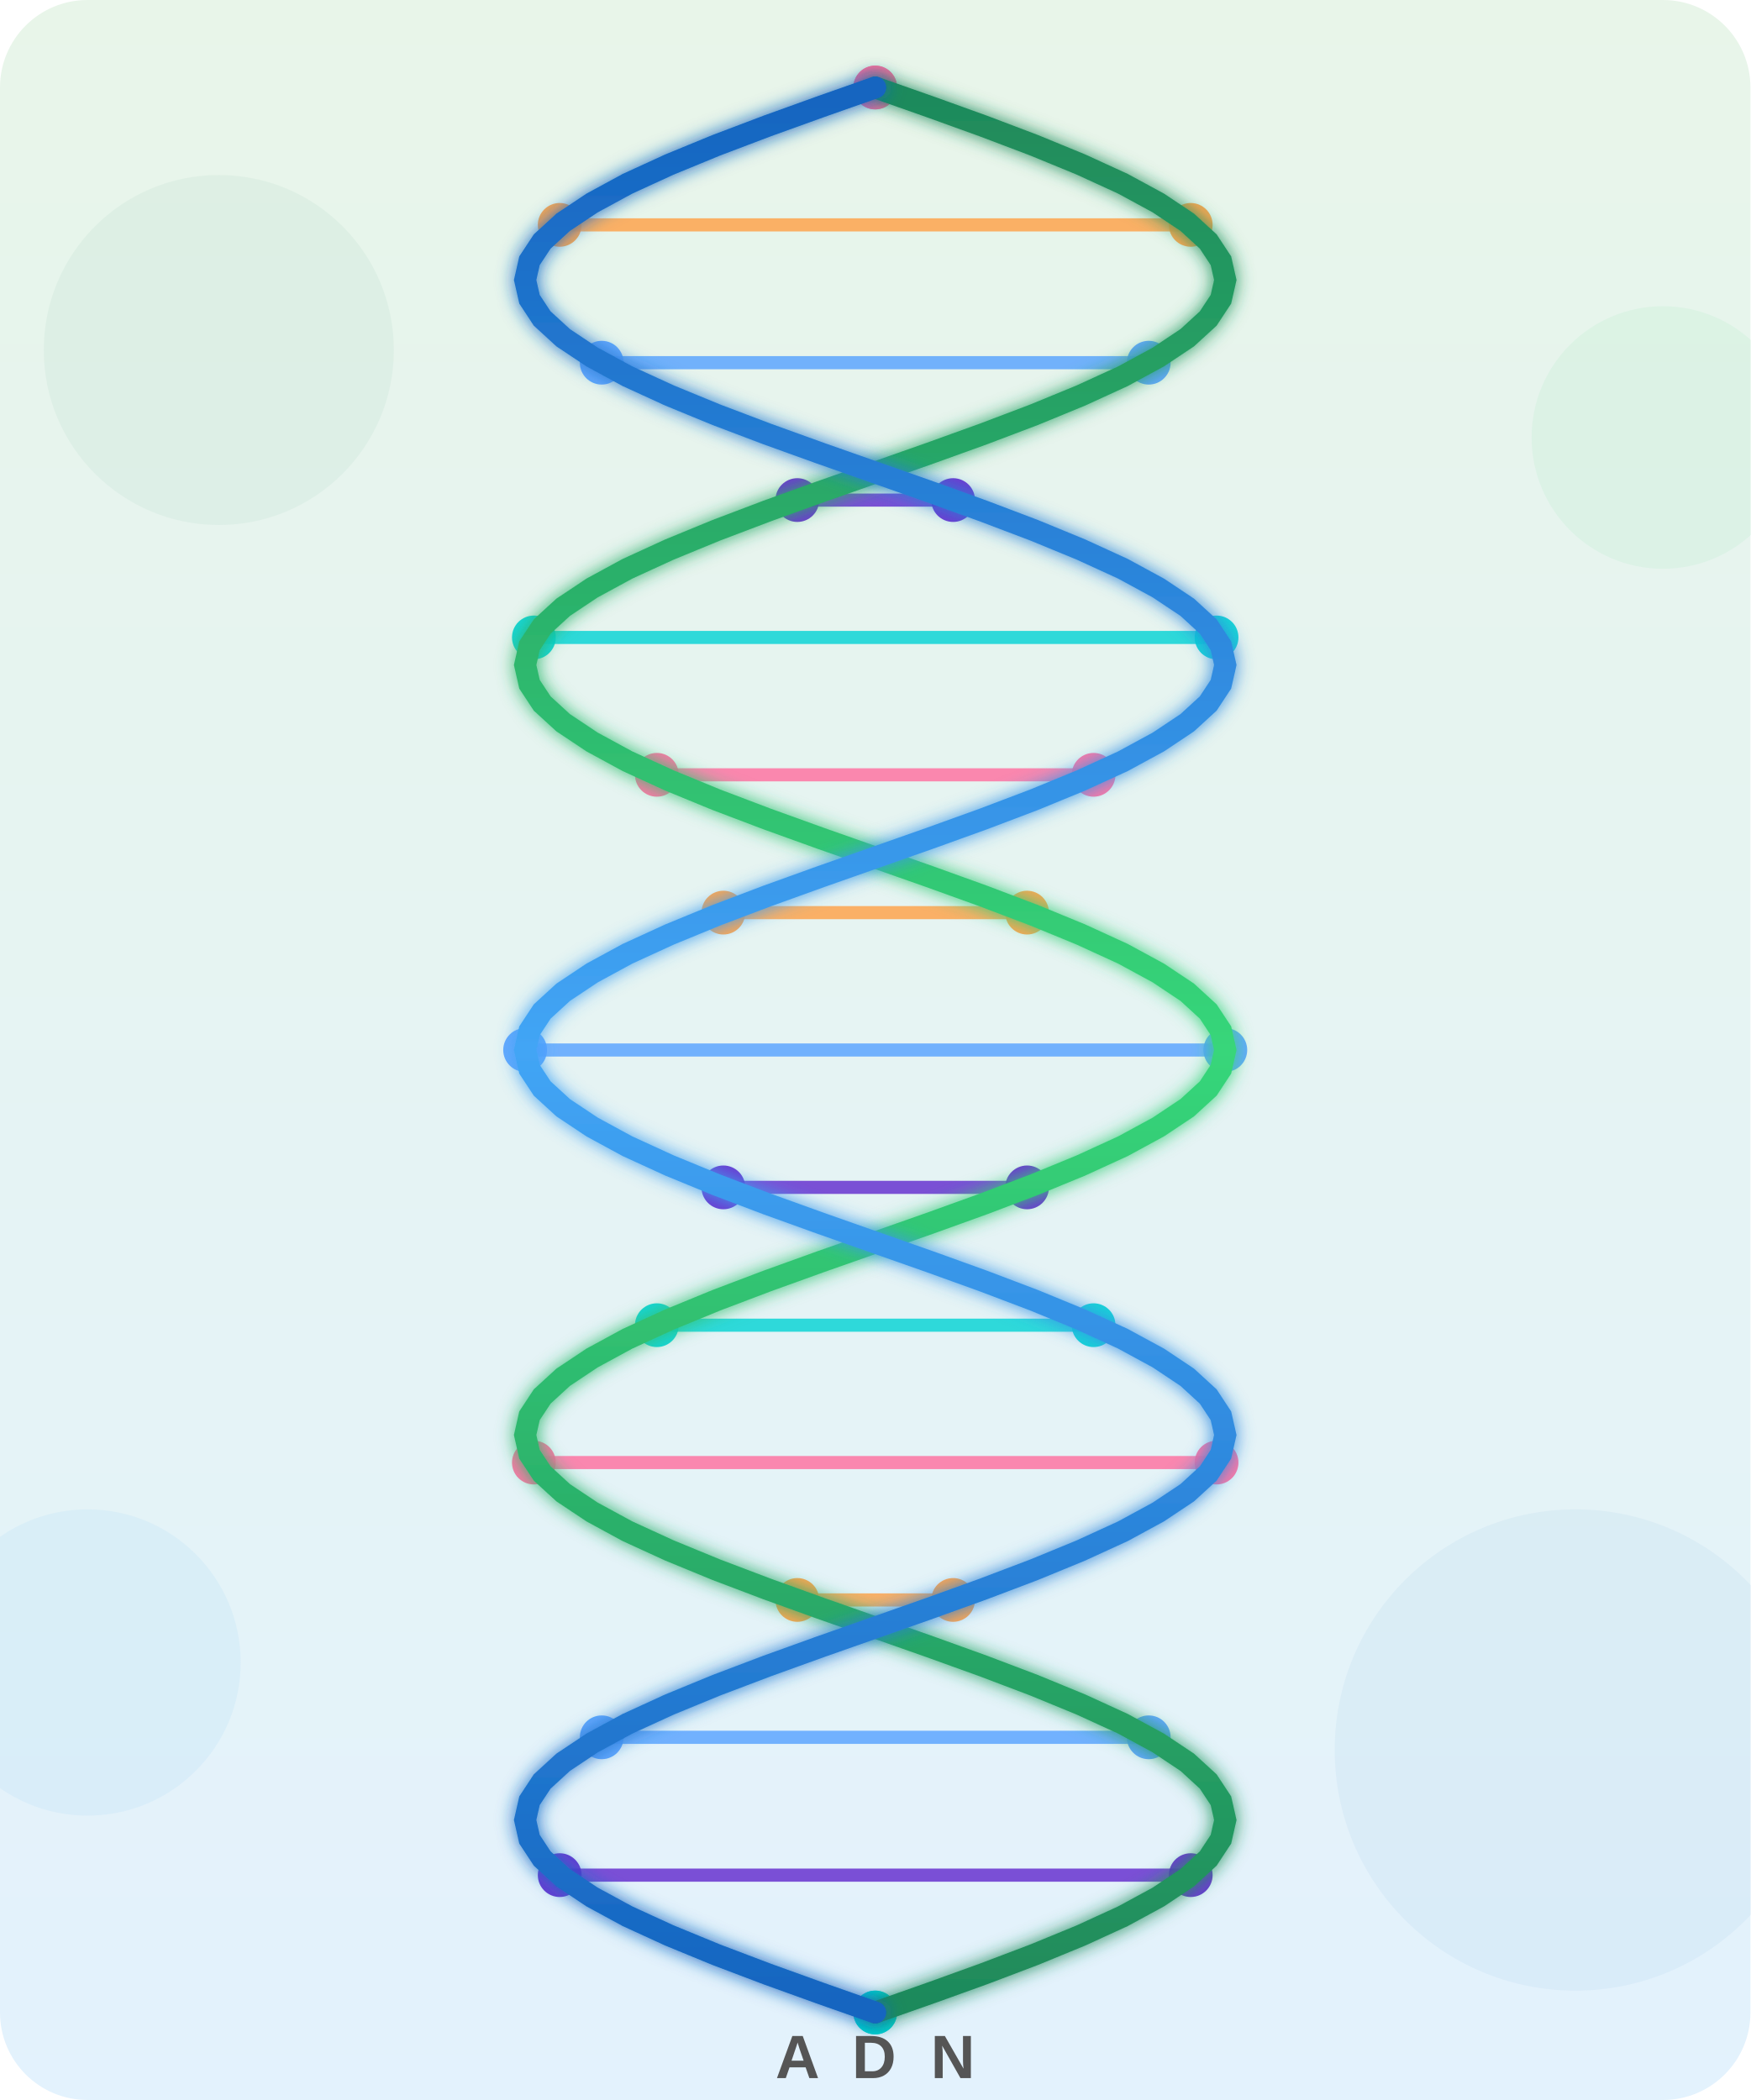
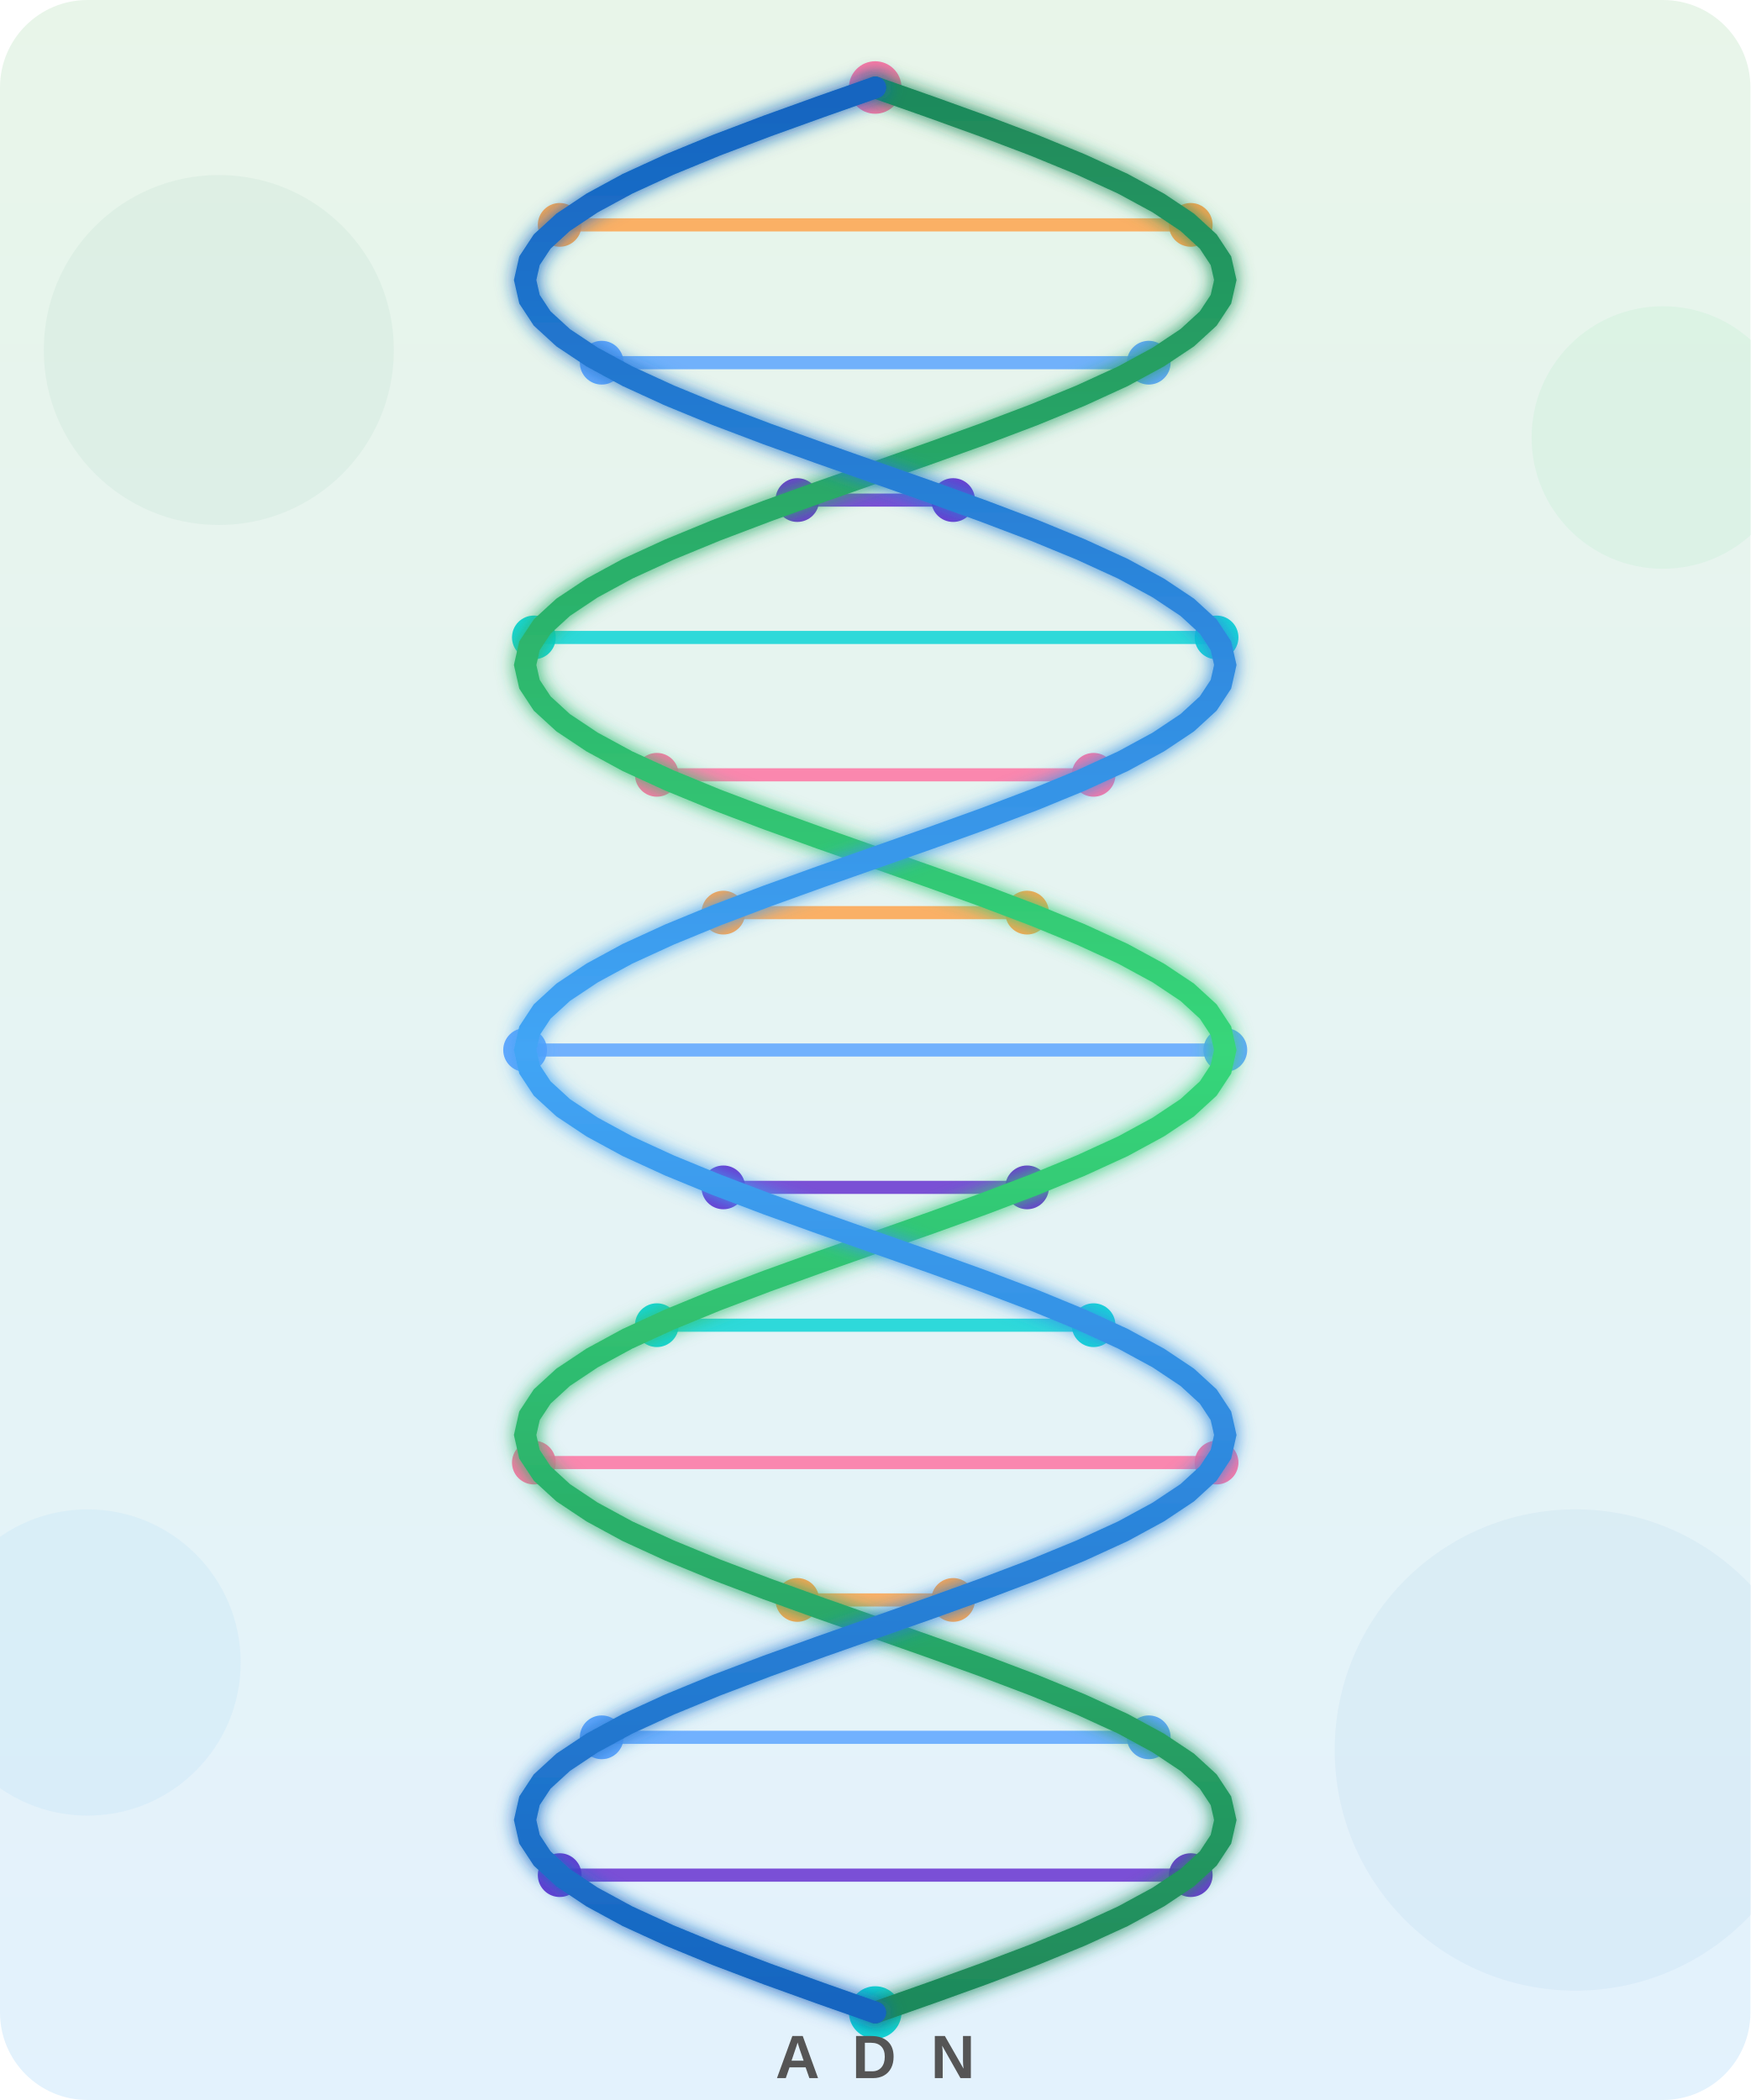
<svg xmlns="http://www.w3.org/2000/svg" viewBox="0 0 400 480" width="400" height="480">
  <defs>
    <linearGradient id="bgGrad" x1="0" y1="0" x2="0" y2="1">
      <stop offset="0%" stop-color="#e8f5e9" />
      <stop offset="100%" stop-color="#e3f2fd" />
    </linearGradient>
    <linearGradient id="strand1Grad" x1="0" y1="0" x2="0" y2="1">
      <stop offset="0%" stop-color="#1f8a5b" />
      <stop offset="50%" stop-color="#37d67a" />
      <stop offset="100%" stop-color="#1f8a5b" />
    </linearGradient>
    <linearGradient id="strand2Grad" x1="0" y1="0" x2="0" y2="1">
      <stop offset="0%" stop-color="#1565C0" />
      <stop offset="50%" stop-color="#42A5F5" />
      <stop offset="100%" stop-color="#1565C0" />
    </linearGradient>
    <filter id="glow">
      <feGaussianBlur stdDeviation="2" result="coloredBlur" />
      <feMerge>
        <feMergeNode in="coloredBlur" />
        <feMergeNode in="SourceGraphic" />
      </feMerge>
    </filter>
  </defs>
  <rect width="400" height="480" fill="url(#bgGrad)" rx="20" />
  <circle cx="50" cy="80" r="40" fill="#1f8a5b" opacity="0.05" />
  <circle cx="360" cy="400" r="55" fill="#1565C0" opacity="0.05" />
  <circle cx="380" cy="100" r="30" fill="#37d67a" opacity="0.07" />
  <circle cx="20" cy="380" r="35" fill="#42A5F5" opacity="0.07" />
-   <line x1="200.0" y1="20.0" x2="200.0" y2="20.0" stroke="#FF6B9D" stroke-width="3" stroke-linecap="round" opacity="0.8" />
-   <circle cx="200.0" cy="20.0" r="5" fill="#FF6B9D" opacity="0.9" />
-   <circle cx="200.0" cy="20.0" r="5" fill="#FF6B9D" opacity="0.9" />
+   <circle cx="200.0" cy="20.0" r="6" fill="#FF6B9D" opacity="0.9" />
  <line x1="272.1" y1="51.4" x2="127.9" y2="51.4" stroke="#FF9F43" stroke-width="3" stroke-linecap="round" opacity="0.8" />
  <circle cx="272.1" cy="51.4" r="5" fill="#FF9F43" opacity="0.9" />
  <circle cx="127.9" cy="51.4" r="5" fill="#FF9F43" opacity="0.9" />
  <line x1="262.5" y1="82.9" x2="137.5" y2="82.9" stroke="#54A0FF" stroke-width="3" stroke-linecap="round" opacity="0.8" />
  <circle cx="262.5" cy="82.9" r="5" fill="#54A0FF" opacity="0.9" />
  <circle cx="137.5" cy="82.9" r="5" fill="#54A0FF" opacity="0.9" />
  <line x1="182.2" y1="114.3" x2="217.8" y2="114.3" stroke="#5F27CD" stroke-width="3" stroke-linecap="round" opacity="0.8" />
  <circle cx="182.2" cy="114.3" r="5" fill="#5F27CD" opacity="0.9" />
  <circle cx="217.8" cy="114.3" r="5" fill="#5F27CD" opacity="0.9" />
  <line x1="122.0" y1="145.7" x2="278.0" y2="145.7" stroke="#00D2D3" stroke-width="3" stroke-linecap="round" opacity="0.8" />
  <circle cx="122.0" cy="145.7" r="5" fill="#00D2D3" opacity="0.9" />
  <circle cx="278.0" cy="145.7" r="5" fill="#00D2D3" opacity="0.9" />
  <line x1="150.1" y1="177.1" x2="249.9" y2="177.1" stroke="#FF6B9D" stroke-width="3" stroke-linecap="round" opacity="0.8" />
  <circle cx="150.1" cy="177.1" r="5" fill="#FF6B9D" opacity="0.9" />
  <circle cx="249.9" cy="177.1" r="5" fill="#FF6B9D" opacity="0.9" />
  <line x1="234.7" y1="208.6" x2="165.3" y2="208.6" stroke="#FF9F43" stroke-width="3" stroke-linecap="round" opacity="0.8" />
  <circle cx="234.7" cy="208.6" r="5" fill="#FF9F43" opacity="0.9" />
  <circle cx="165.3" cy="208.6" r="5" fill="#FF9F43" opacity="0.9" />
  <line x1="280.0" y1="240.0" x2="120.0" y2="240.0" stroke="#54A0FF" stroke-width="3" stroke-linecap="round" opacity="0.8" />
  <circle cx="280.0" cy="240.0" r="5" fill="#54A0FF" opacity="0.9" />
  <circle cx="120.0" cy="240.0" r="5" fill="#54A0FF" opacity="0.9" />
  <line x1="234.7" y1="271.4" x2="165.3" y2="271.4" stroke="#5F27CD" stroke-width="3" stroke-linecap="round" opacity="0.8" />
  <circle cx="234.7" cy="271.4" r="5" fill="#5F27CD" opacity="0.9" />
  <circle cx="165.3" cy="271.4" r="5" fill="#5F27CD" opacity="0.9" />
  <line x1="150.1" y1="302.9" x2="249.9" y2="302.9" stroke="#00D2D3" stroke-width="3" stroke-linecap="round" opacity="0.8" />
  <circle cx="150.1" cy="302.9" r="5" fill="#00D2D3" opacity="0.9" />
  <circle cx="249.9" cy="302.9" r="5" fill="#00D2D3" opacity="0.9" />
  <line x1="122.0" y1="334.3" x2="278.0" y2="334.3" stroke="#FF6B9D" stroke-width="3" stroke-linecap="round" opacity="0.8" />
  <circle cx="122.0" cy="334.3" r="5" fill="#FF6B9D" opacity="0.9" />
  <circle cx="278.0" cy="334.3" r="5" fill="#FF6B9D" opacity="0.9" />
  <line x1="182.2" y1="365.7" x2="217.8" y2="365.7" stroke="#FF9F43" stroke-width="3" stroke-linecap="round" opacity="0.8" />
  <circle cx="182.2" cy="365.7" r="5" fill="#FF9F43" opacity="0.9" />
  <circle cx="217.8" cy="365.7" r="5" fill="#FF9F43" opacity="0.9" />
  <line x1="262.5" y1="397.1" x2="137.5" y2="397.1" stroke="#54A0FF" stroke-width="3" stroke-linecap="round" opacity="0.8" />
  <circle cx="262.5" cy="397.1" r="5" fill="#54A0FF" opacity="0.9" />
  <circle cx="137.5" cy="397.1" r="5" fill="#54A0FF" opacity="0.9" />
  <line x1="272.1" y1="428.6" x2="127.9" y2="428.6" stroke="#5F27CD" stroke-width="3" stroke-linecap="round" opacity="0.8" />
  <circle cx="272.1" cy="428.6" r="5" fill="#5F27CD" opacity="0.9" />
  <circle cx="127.9" cy="428.6" r="5" fill="#5F27CD" opacity="0.9" />
-   <line x1="200.0" y1="460.0" x2="200.0" y2="460.0" stroke="#00D2D3" stroke-width="3" stroke-linecap="round" opacity="0.8" />
-   <circle cx="200.0" cy="460.0" r="5" fill="#00D2D3" opacity="0.9" />
-   <circle cx="200.0" cy="460.0" r="5" fill="#00D2D3" opacity="0.9" />
+   <circle cx="200.0" cy="460.0" r="6" fill="#00D2D3" opacity="0.9" />
  <path d="M 200.0,20.0 L 212.5,24.4 L 224.7,28.8 L 236.3,33.2 L 247.0,37.6 L 256.6,42.0 L 264.7,46.4 L 271.3,50.8 L 276.1,55.2 L 279.0,59.6 L 280.0,64.0 L 279.0,68.4 L 276.1,72.8 L 271.3,77.2 L 264.7,81.6 L 256.6,86.0 L 247.0,90.4 L 236.3,94.8 L 224.7,99.2 L 212.5,103.6 L 200.0,108.0 L 187.5,112.4 L 175.3,116.8 L 163.7,121.2 L 153.0,125.6 L 143.4,130.0 L 135.3,134.4 L 128.7,138.8 L 123.9,143.2 L 121.0,147.6 L 120.0,152.0 L 121.0,156.4 L 123.9,160.8 L 128.7,165.2 L 135.3,169.6 L 143.4,174.0 L 153.0,178.4 L 163.7,182.8 L 175.3,187.2 L 187.5,191.6 L 200.0,196.0 L 212.5,200.4 L 224.7,204.8 L 236.3,209.2 L 247.0,213.6 L 256.6,218.0 L 264.7,222.4 L 271.3,226.8 L 276.1,231.2 L 279.0,235.6 L 280.0,240.0 L 279.0,244.4 L 276.1,248.8 L 271.3,253.2 L 264.7,257.6 L 256.6,262.0 L 247.0,266.4 L 236.3,270.8 L 224.7,275.2 L 212.5,279.6 L 200.0,284.0 L 187.5,288.4 L 175.3,292.8 L 163.7,297.2 L 153.0,301.6 L 143.4,306.0 L 135.3,310.4 L 128.7,314.8 L 123.9,319.2 L 121.0,323.6 L 120.0,328.0 L 121.0,332.4 L 123.9,336.8 L 128.7,341.2 L 135.3,345.6 L 143.4,350.0 L 153.0,354.4 L 163.7,358.8 L 175.3,363.2 L 187.5,367.6 L 200.0,372.0 L 212.5,376.4 L 224.7,380.8 L 236.3,385.2 L 247.0,389.6 L 256.6,394.0 L 264.7,398.4 L 271.3,402.8 L 276.1,407.2 L 279.0,411.6 L 280.0,416.0 L 279.0,420.4 L 276.1,424.8 L 271.3,429.2 L 264.7,433.6 L 256.6,438.0 L 247.0,442.4 L 236.3,446.8 L 224.7,451.2 L 212.5,455.6 L 200.0,460.0" fill="none" stroke="url(#strand1Grad)" stroke-width="5" stroke-linecap="round" filter="url(#glow)" />
  <path d="M 200.0,20.0 L 187.5,24.4 L 175.3,28.8 L 163.7,33.2 L 153.0,37.6 L 143.4,42.0 L 135.3,46.4 L 128.7,50.8 L 123.9,55.2 L 121.0,59.6 L 120.0,64.0 L 121.0,68.4 L 123.9,72.8 L 128.7,77.2 L 135.3,81.6 L 143.4,86.0 L 153.0,90.4 L 163.7,94.8 L 175.3,99.2 L 187.5,103.6 L 200.0,108.0 L 212.5,112.4 L 224.7,116.8 L 236.3,121.2 L 247.0,125.6 L 256.6,130.0 L 264.7,134.4 L 271.3,138.8 L 276.1,143.2 L 279.0,147.6 L 280.0,152.0 L 279.0,156.4 L 276.1,160.8 L 271.3,165.2 L 264.7,169.6 L 256.6,174.0 L 247.0,178.4 L 236.3,182.8 L 224.7,187.2 L 212.5,191.6 L 200.0,196.0 L 187.5,200.4 L 175.3,204.8 L 163.7,209.2 L 153.0,213.6 L 143.4,218.0 L 135.3,222.4 L 128.7,226.8 L 123.9,231.2 L 121.0,235.6 L 120.0,240.0 L 121.0,244.4 L 123.9,248.8 L 128.7,253.2 L 135.3,257.6 L 143.4,262.0 L 153.0,266.4 L 163.7,270.8 L 175.3,275.2 L 187.5,279.6 L 200.0,284.0 L 212.5,288.4 L 224.7,292.8 L 236.3,297.2 L 247.0,301.6 L 256.6,306.0 L 264.7,310.4 L 271.3,314.8 L 276.1,319.2 L 279.0,323.6 L 280.0,328.0 L 279.0,332.4 L 276.1,336.8 L 271.3,341.2 L 264.7,345.6 L 256.6,350.0 L 247.0,354.4 L 236.3,358.8 L 224.7,363.2 L 212.5,367.6 L 200.0,372.0 L 187.5,376.4 L 175.3,380.8 L 163.7,385.2 L 153.0,389.6 L 143.4,394.0 L 135.3,398.4 L 128.7,402.8 L 123.9,407.2 L 121.0,411.6 L 120.0,416.0 L 121.0,420.4 L 123.9,424.8 L 128.7,429.2 L 135.3,433.6 L 143.4,438.0 L 153.0,442.4 L 163.7,446.8 L 175.3,451.2 L 187.5,455.6 L 200.0,460.0" fill="none" stroke="url(#strand2Grad)" stroke-width="5" stroke-linecap="round" filter="url(#glow)" />
  <text x="200" y="475" text-anchor="middle" font-family="Arial, sans-serif" font-size="14" fill="#555" font-weight="600" letter-spacing="2">A D N</text>
</svg>
